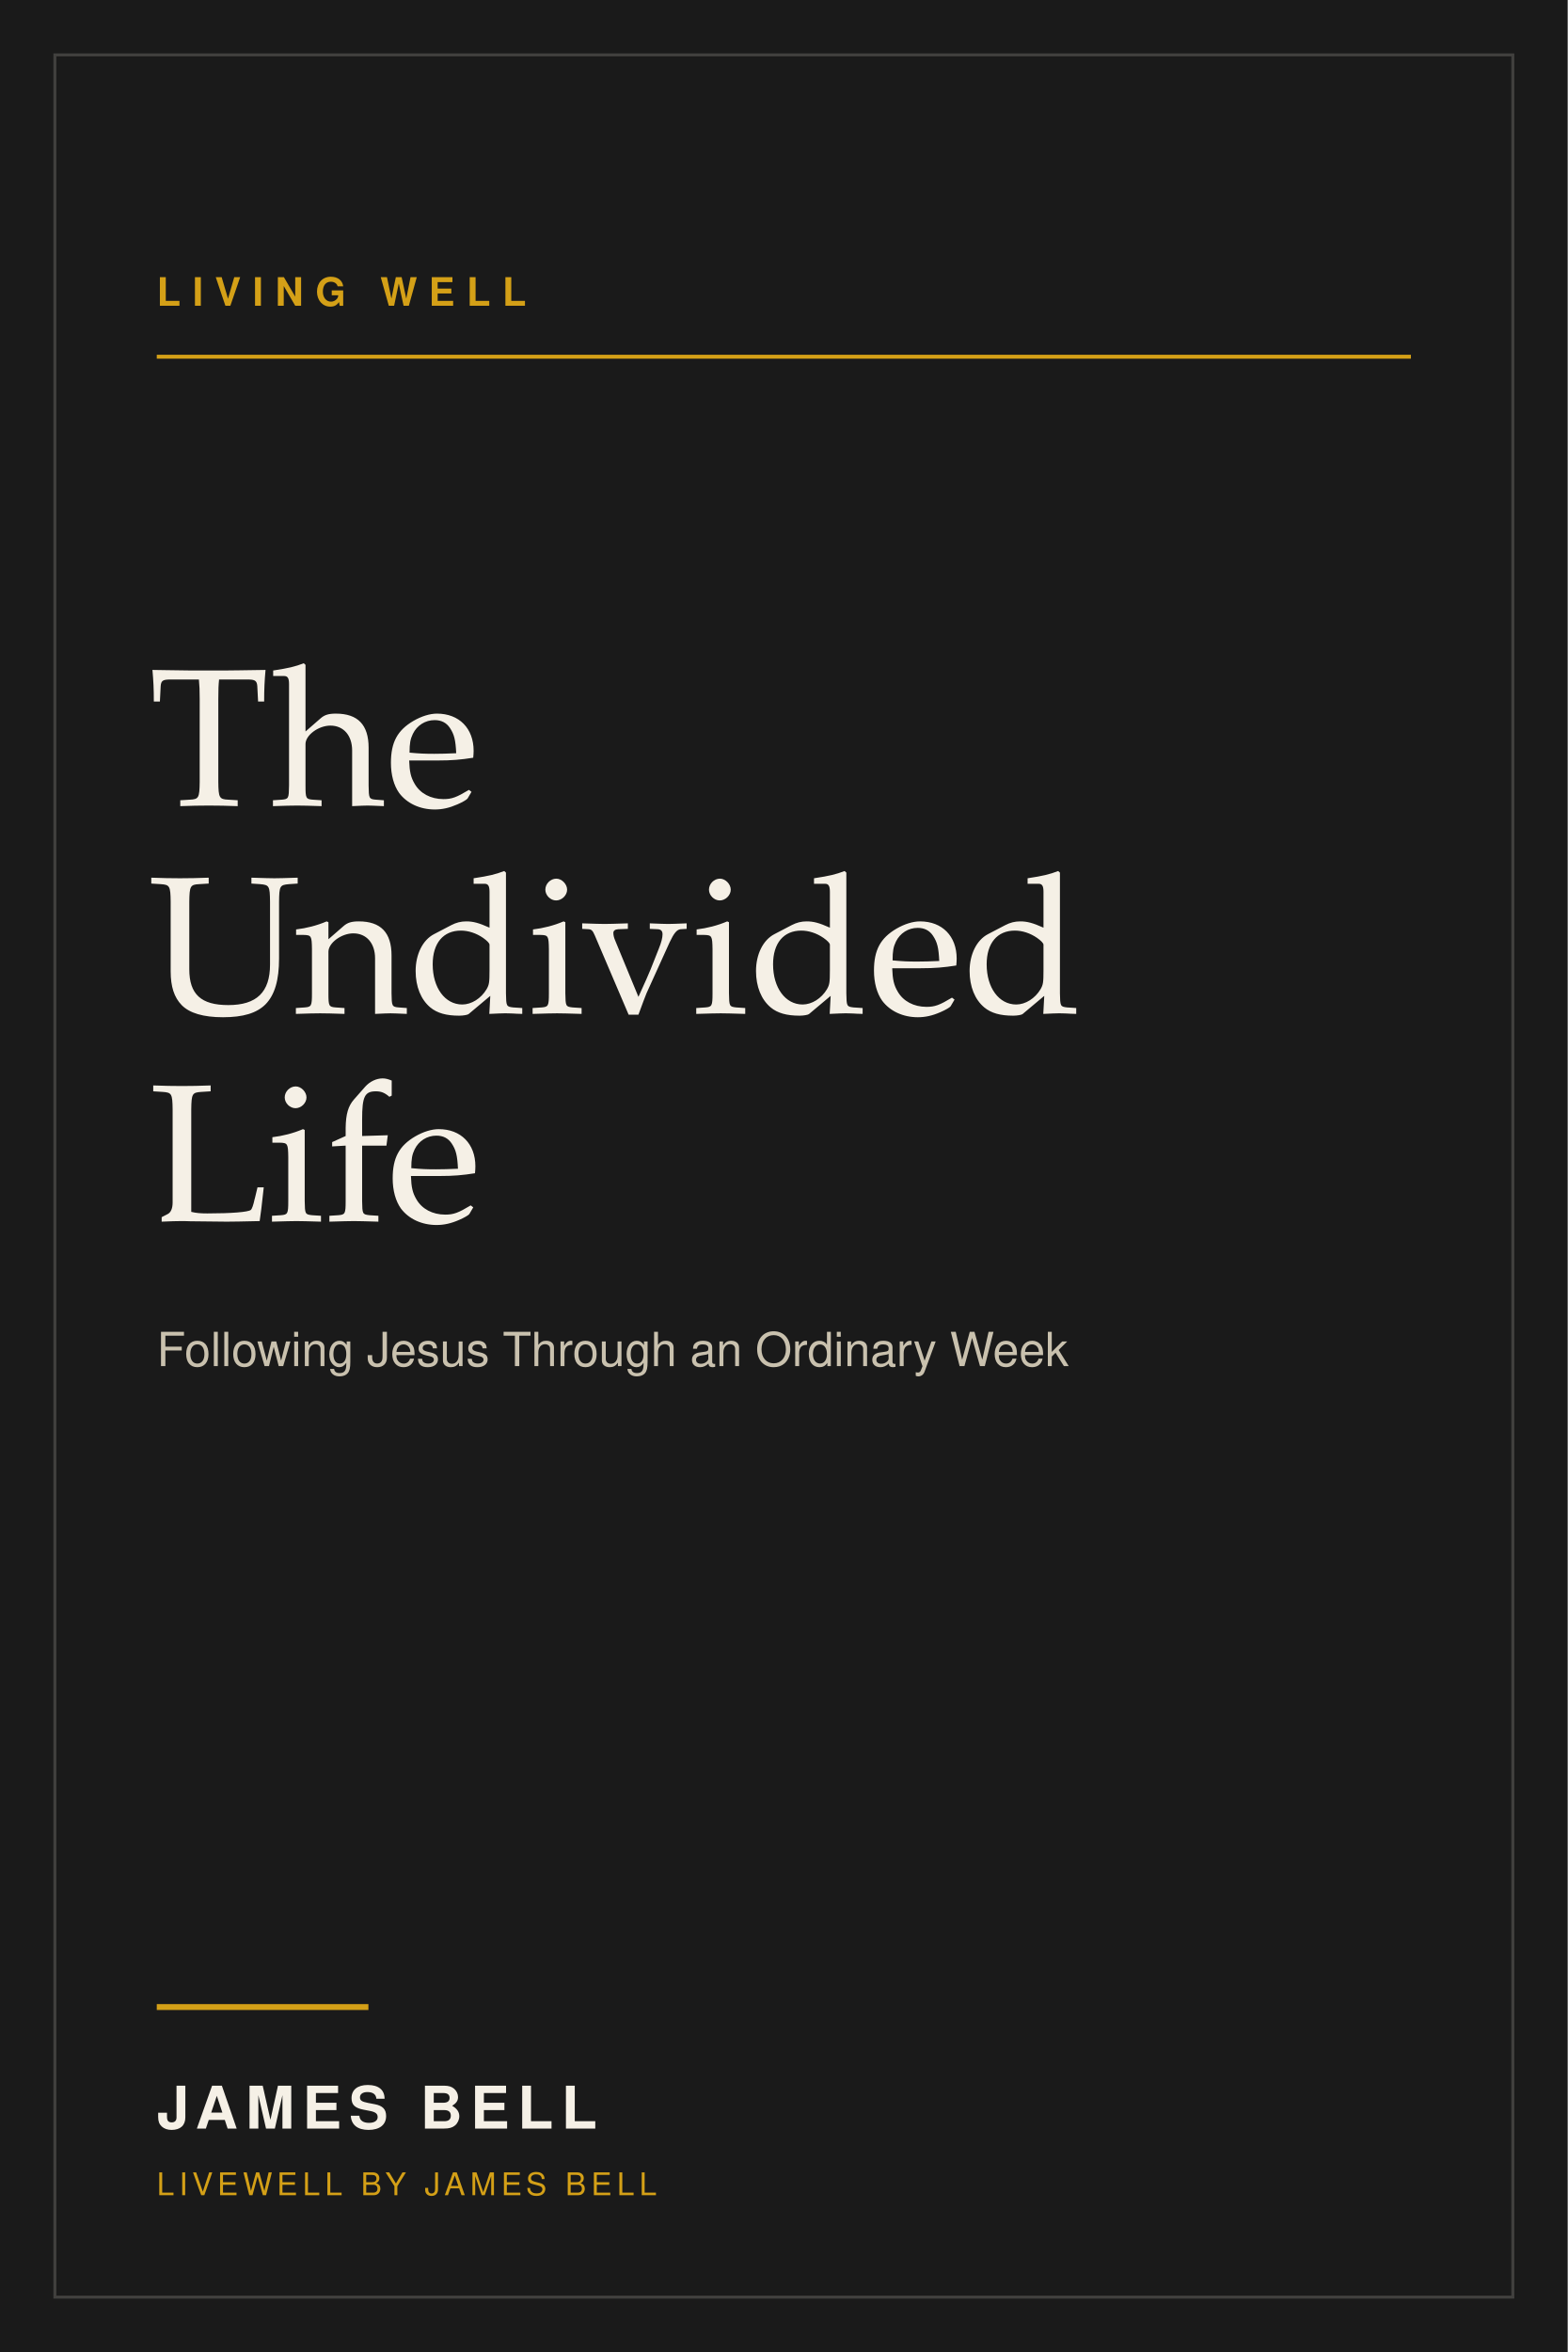
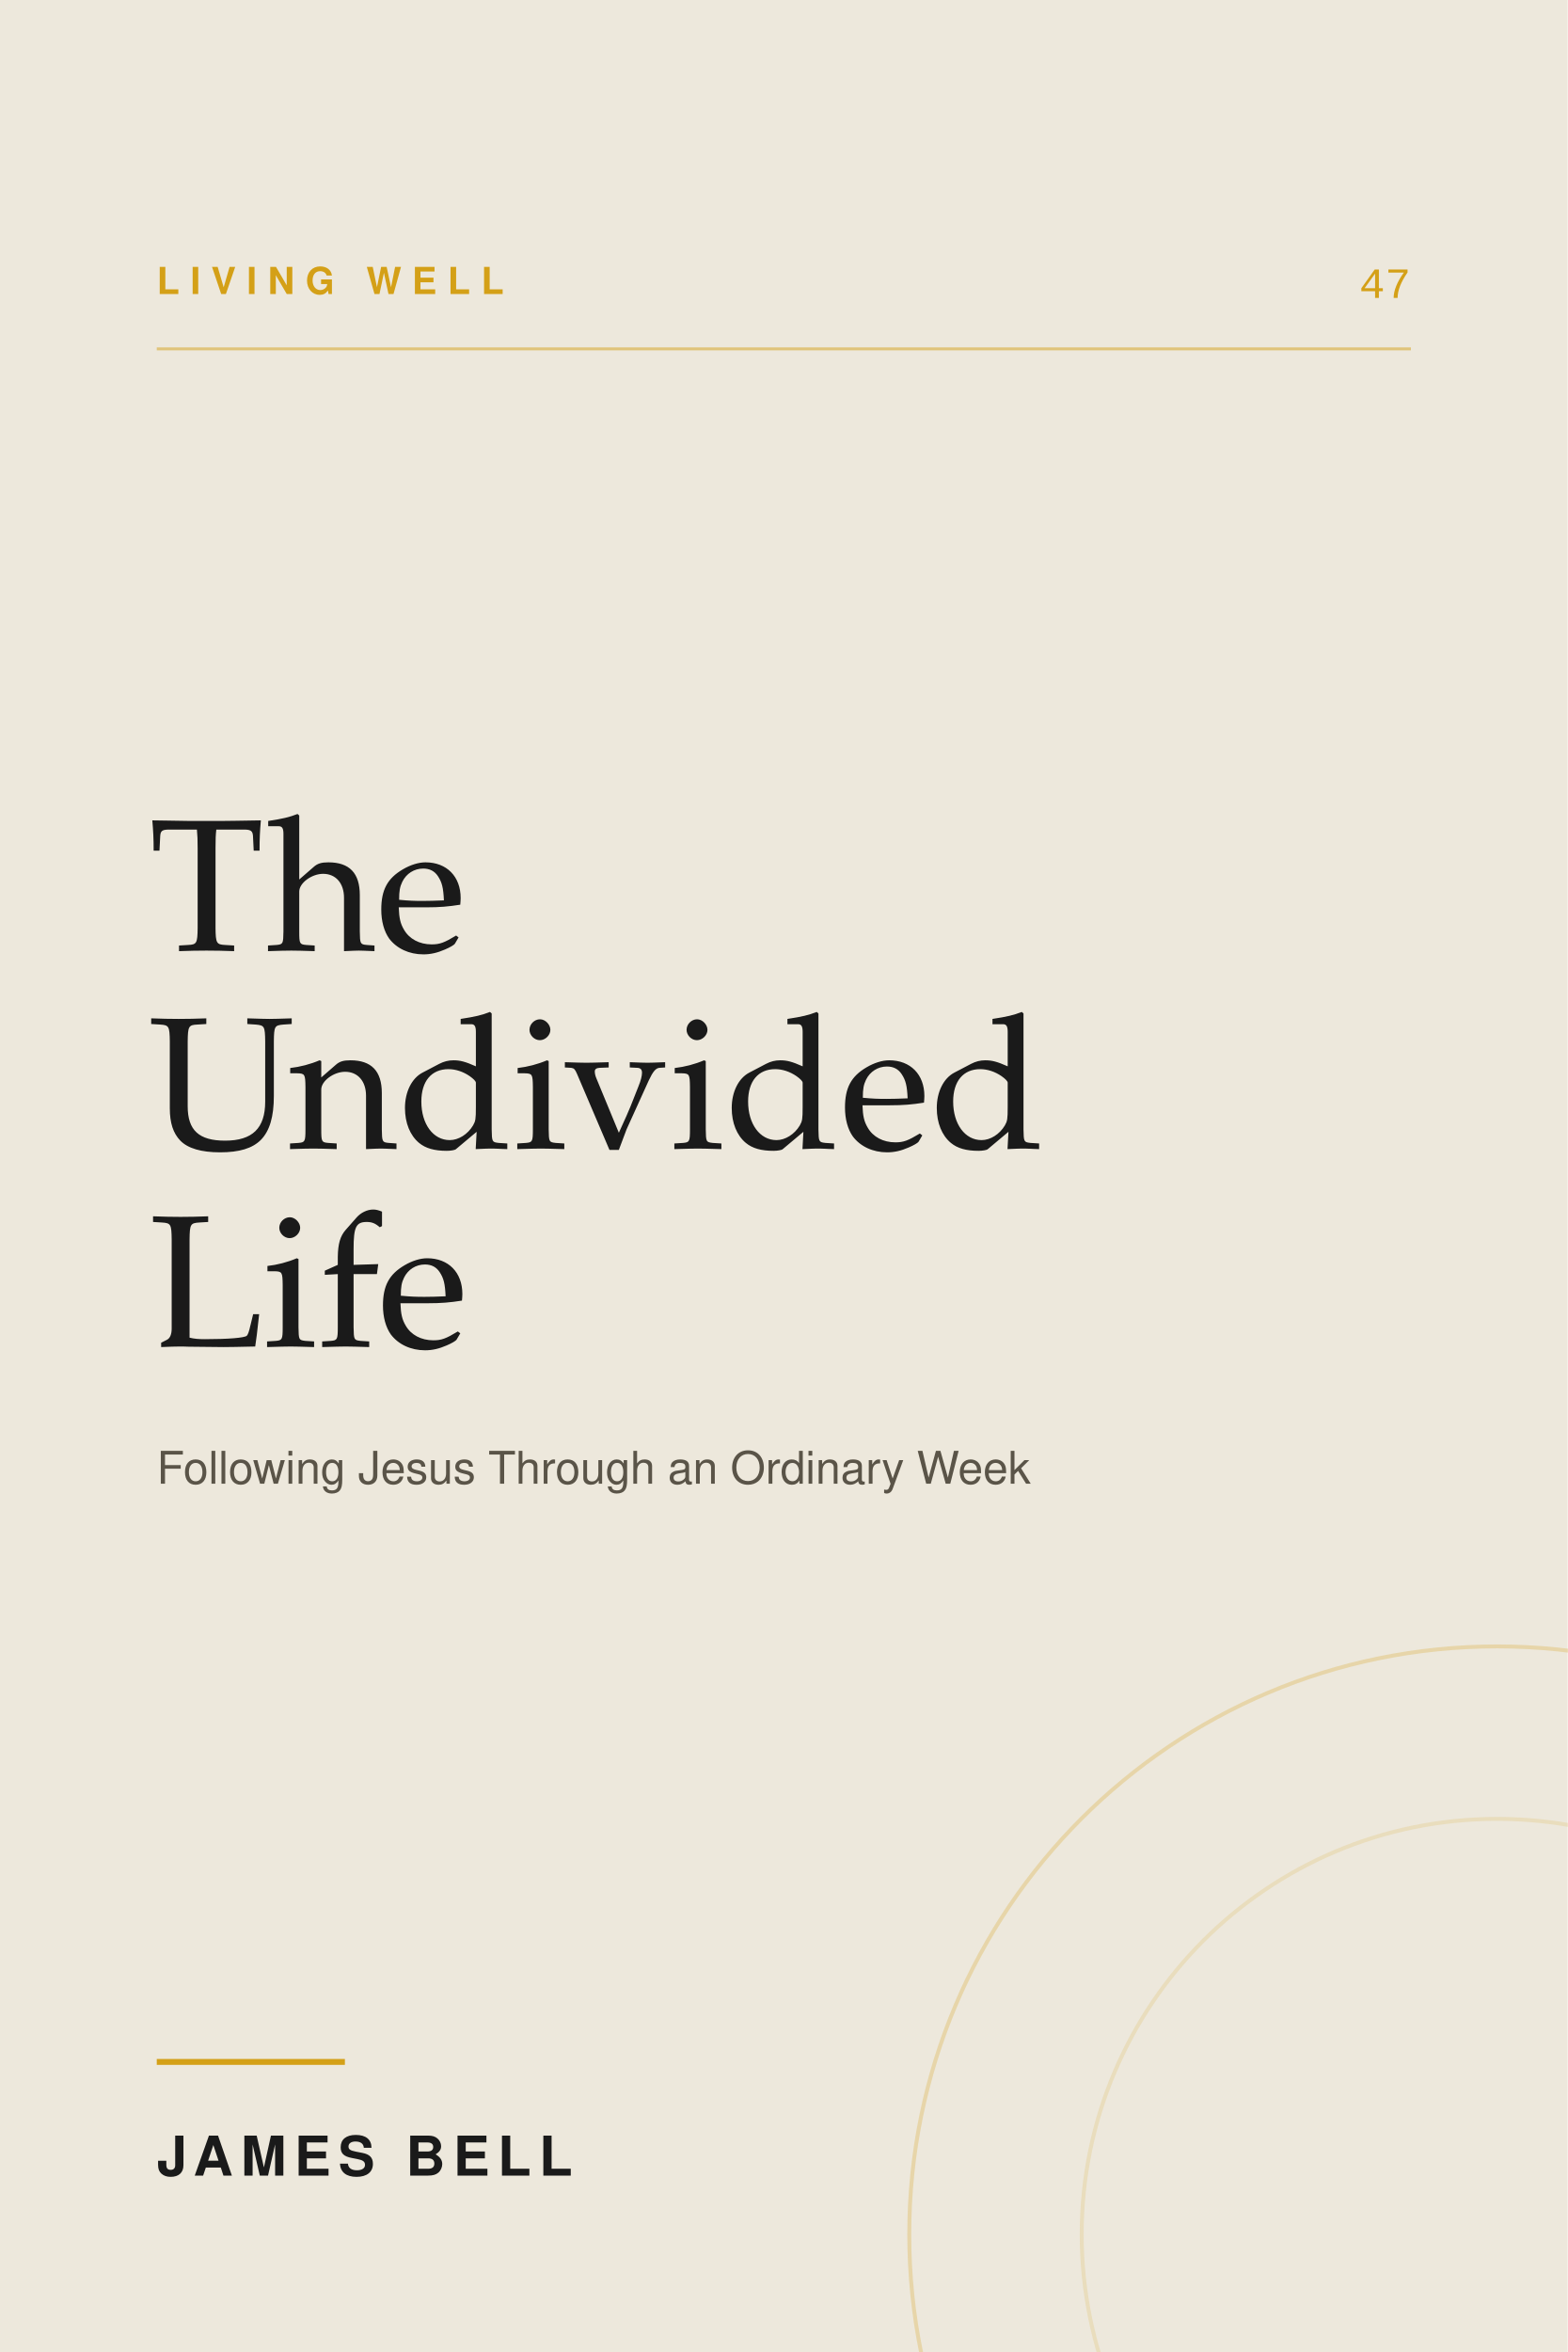
<svg xmlns="http://www.w3.org/2000/svg" width="800" height="1200" viewBox="0 0 800 1200" role="img" aria-label="The Undivided Life by James Bell">
-   <rect width="800" height="1200" fill="#1A1A1A" />
-   <rect x="28" y="28" width="744" height="1144" fill="none" stroke="#F5F0E6" stroke-width="1.5" opacity="0.18" />
-   <text x="80" y="156" font-family="Helvetica, Arial, sans-serif" font-size="20" letter-spacing="6" font-weight="700" fill="#D4A017">LIVING WELL</text>
-   <line x1="80" y1="182" x2="720" y2="182" stroke="#D4A017" stroke-width="2" />
-   <text x="76" y="411" font-family="Palatino, 'Palatino Linotype', Georgia, serif" font-size="100" font-weight="400" fill="#F5F0E6">The</text>
-   <text x="76" y="517" font-family="Palatino, 'Palatino Linotype', Georgia, serif" font-size="100" font-weight="400" fill="#F5F0E6">Undivided</text>
-   <text x="76" y="623" font-family="Palatino, 'Palatino Linotype', Georgia, serif" font-size="100" font-weight="400" fill="#F5F0E6">Life</text>
-   <text x="80" y="697" font-family="Helvetica, Arial, sans-serif" font-size="24" fill="#C9C1AE">Following Jesus Through an Ordinary Week</text>
-   <line x1="80" y1="1024" x2="188" y2="1024" stroke="#D4A017" stroke-width="3" />
-   <text x="80" y="1086" font-family="Helvetica, Arial, sans-serif" font-size="30" letter-spacing="4" font-weight="700" fill="#F5F0E6">JAMES BELL</text>
-   <text x="80" y="1120" font-family="Helvetica, Arial, sans-serif" font-size="16" letter-spacing="2.5" fill="#D4A017">LIVEWELL BY JAMES BELL</text>
+   <rect width="800" height="1200" fill="#EDE8DC" />
+   <circle cx="764" cy="1140" r="300" fill="none" stroke="#D4A017" stroke-width="2" opacity="0.26" />
+   <circle cx="764" cy="1140" r="212" fill="none" stroke="#D4A017" stroke-width="2" opacity="0.16" />
+   <text x="80" y="150" font-family="Helvetica, Arial, sans-serif" font-size="19" letter-spacing="5.5" font-weight="700" fill="#D4A017">LIVING WELL</text>
+   <text x="720" y="152" text-anchor="end" font-family="'JetBrains Mono', 'Courier New', monospace" font-size="22" fill="#D4A017">47</text>
+   <line x1="80" y1="178" x2="720" y2="178" stroke="#D4A017" stroke-width="1.5" opacity="0.5" />
+   <text x="76" y="485" font-family="Palatino, 'Palatino Linotype', Georgia, serif" font-size="96" font-weight="400" fill="#1A1A1A">The</text>
+   <text x="76" y="586" font-family="Palatino, 'Palatino Linotype', Georgia, serif" font-size="96" font-weight="400" fill="#1A1A1A">Undivided</text>
+   <text x="76" y="687" font-family="Palatino, 'Palatino Linotype', Georgia, serif" font-size="96" font-weight="400" fill="#1A1A1A">Life</text>
+   <text x="80" y="757" font-family="Helvetica, Arial, sans-serif" font-size="23" fill="#5A5448">Following Jesus Through an Ordinary Week</text>
+   <line x1="80" y1="1052" x2="176" y2="1052" stroke="#D4A017" stroke-width="3" />
+   <text x="80" y="1110" font-family="Helvetica, Arial, sans-serif" font-size="28" letter-spacing="4" font-weight="700" fill="#1A1A1A">JAMES BELL</text>
</svg>
